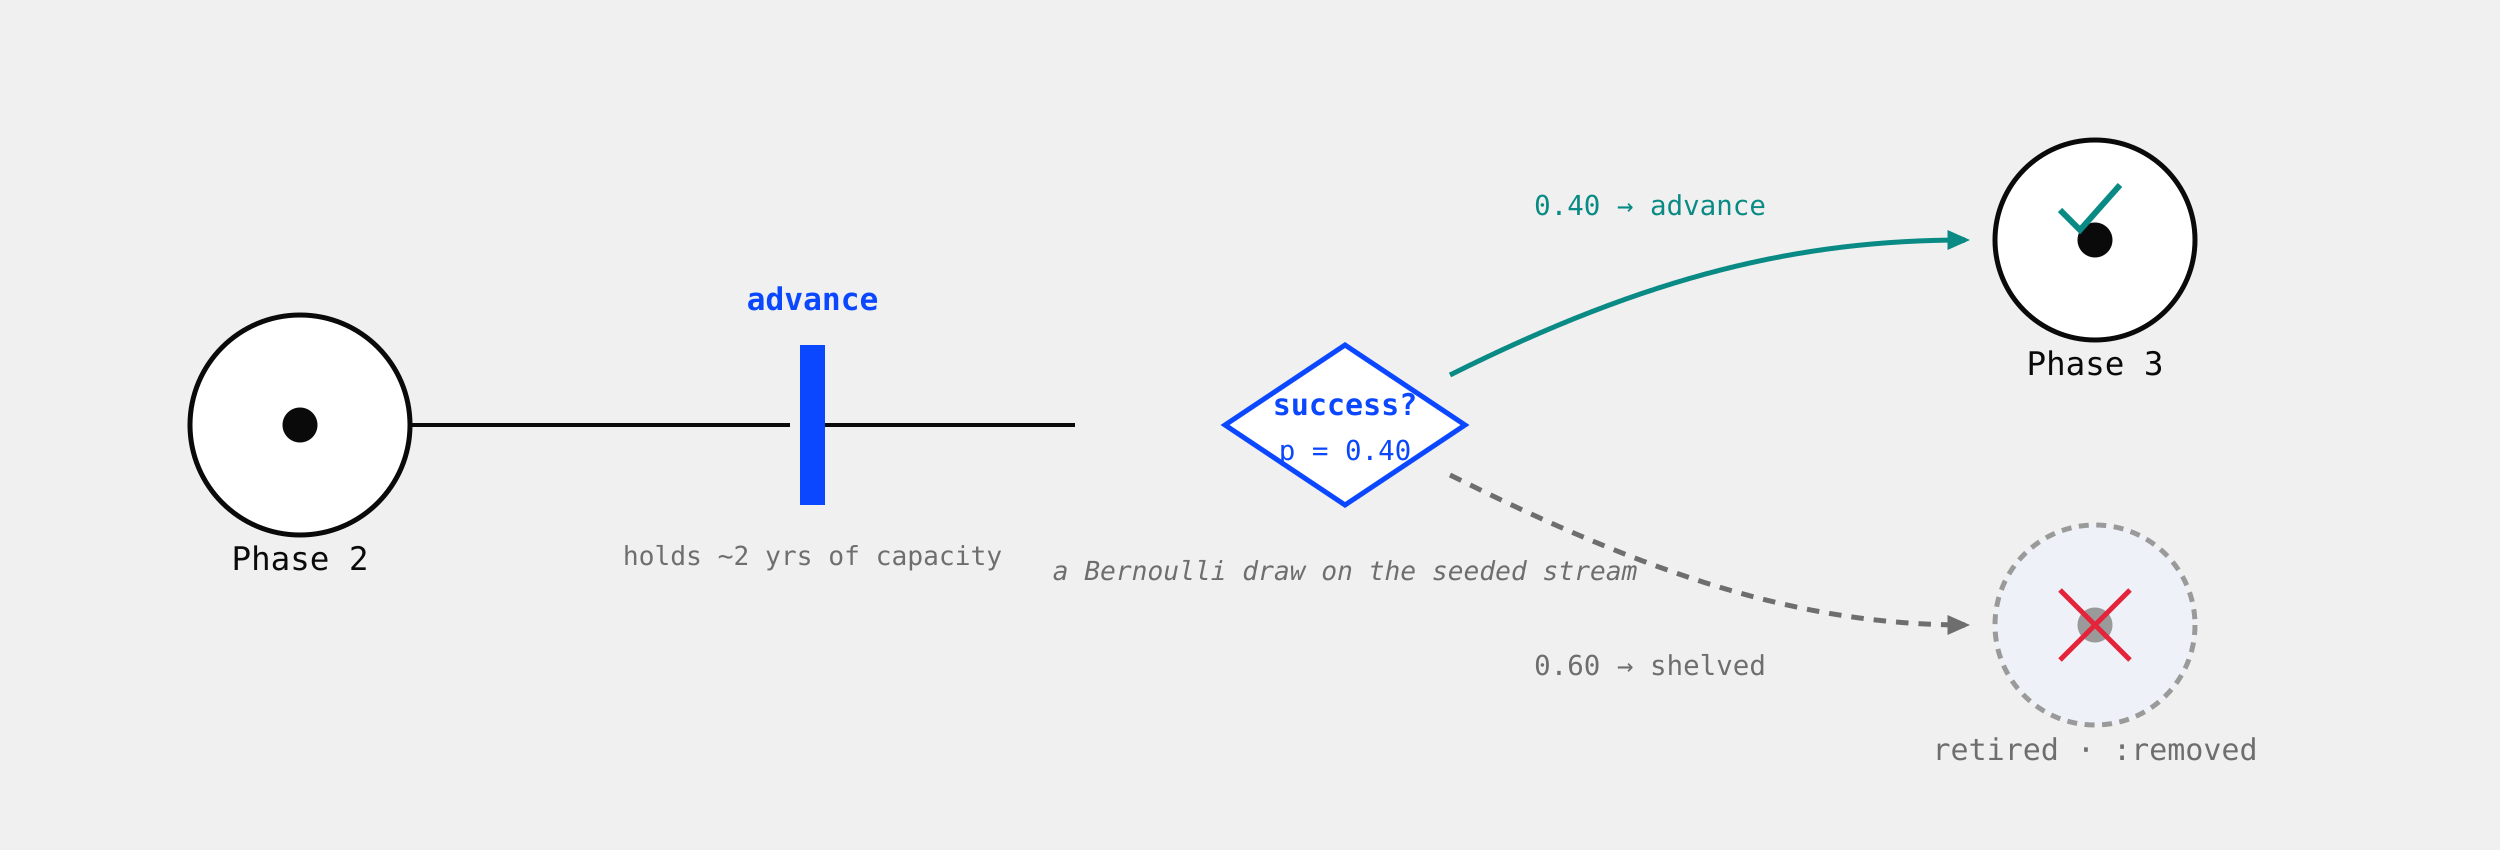
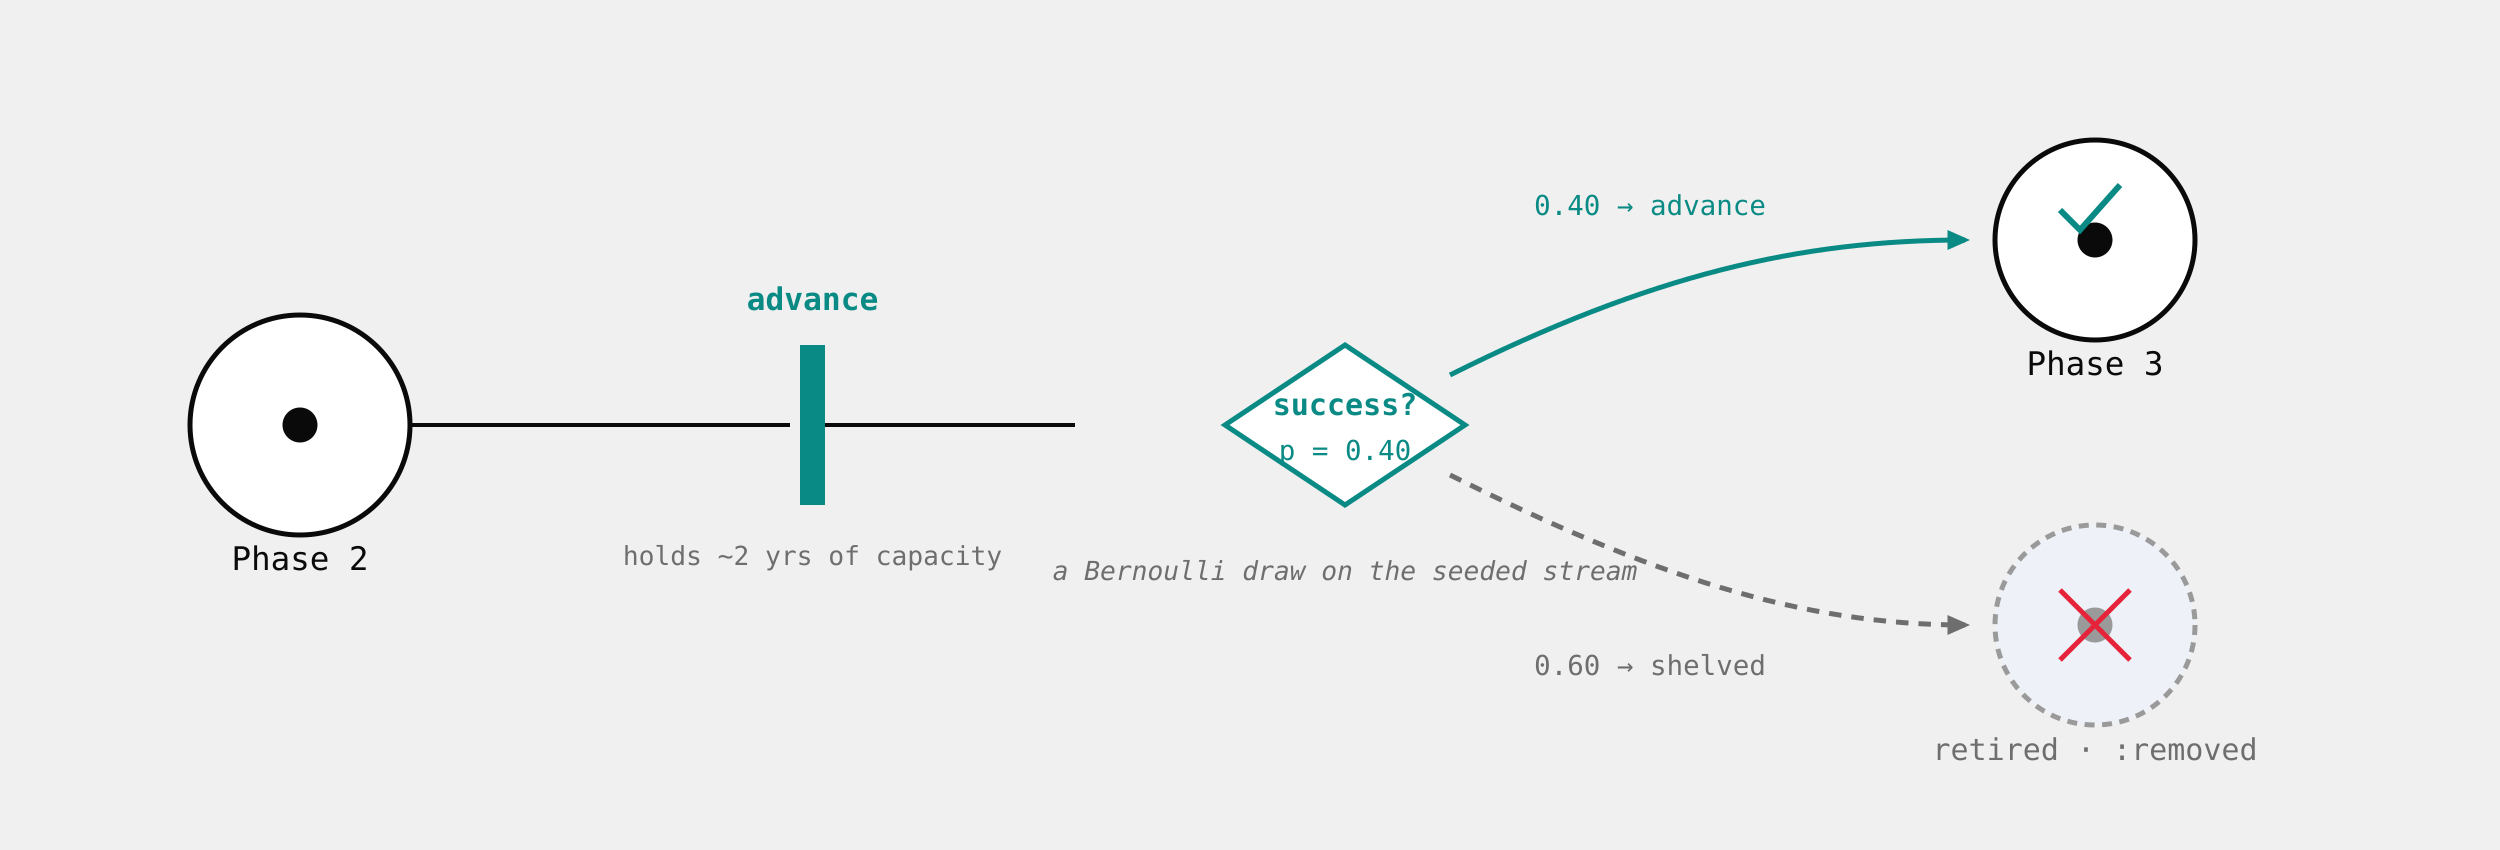
<svg xmlns="http://www.w3.org/2000/svg" viewBox="0 0 1000 340" role="img" aria-label="A firing branches on a success draw: with probability 0.4 the program advances to Phase 3; with probability 0.6 it is shelved and marked removed.">
  <style>
    [font-family^="JetBrains"]{font-family:'JetBrains Mono',ui-monospace,'SFMono-Regular',monospace}
    [font-family="Inter"]{font-family:'Inter',system-ui,-apple-system,'Helvetica Neue',Arial,sans-serif}
  </style>
  <circle cx="120" cy="170" r="44" fill="#fff" stroke="#0A0A0A" stroke-width="2" />
  <circle cx="120" cy="170" r="7" fill="#0A0A0A" />
  <text x="120" y="228" text-anchor="middle" font-family="JetBrains Mono" font-size="13" fill="#0A0A0A">Phase 2</text>
  <line x1="164" y1="170" x2="316" y2="170" stroke="#0A0A0A" stroke-width="1.6" />
-   <rect x="320" y="138" width="10" height="64" fill="#0A47FF" rx="0" />
-   <text x="325" y="124" text-anchor="middle" font-family="JetBrains Mono" font-size="12.5" fill="#0A47FF" font-weight="700">advance</text>
+   <rect x="320" y="138" width="10" height="64" fill="#0A8A84" rx="0" />
+   <text x="325" y="124" text-anchor="middle" font-family="JetBrains Mono" font-size="12.5" fill="#0A8A84" font-weight="700">advance</text>
  <text x="325" y="226" text-anchor="middle" font-family="JetBrains Mono" font-size="10.5" fill="#6E6E6E">holds ~2 yrs of capacity</text>
  <line x1="330" y1="170" x2="430" y2="170" stroke="#0A0A0A" stroke-width="1.6" />
-   <polygon points="490,170 538,138 586,170 538,202" fill="#fff" stroke="#0A47FF" stroke-width="2" />
-   <text x="538" y="166" text-anchor="middle" font-family="JetBrains Mono" font-size="12" fill="#0A47FF" font-weight="700">success?</text>
-   <text x="538" y="184" text-anchor="middle" font-family="JetBrains Mono" font-size="11" fill="#0A47FF">p = 0.40</text>
+   <polygon points="490,170 538,138 586,170 538,202" fill="#fff" stroke="#0A8A84" stroke-width="2" />
+   <text x="538" y="166" text-anchor="middle" font-family="JetBrains Mono" font-size="12" fill="#0A8A84" font-weight="700">success?</text>
+   <text x="538" y="184" text-anchor="middle" font-family="JetBrains Mono" font-size="11" fill="#0A8A84">p = 0.40</text>
  <text x="538" y="232" text-anchor="middle" font-family="JetBrains Mono" font-size="10.5" fill="#6E6E6E" font-style="italic">a Bernoulli draw on the seeded stream</text>
  <path d="M580 150 C 660 110, 720 96, 786 96" fill="none" stroke="#0A8A84" stroke-width="2" />
  <polygon points="788,96 779,92 779,100" fill="#0A8A84" />
  <text x="660" y="86" text-anchor="middle" font-family="JetBrains Mono" font-size="11" fill="#0A8A84">0.40 → advance</text>
  <circle cx="838" cy="96" r="40" fill="#fff" stroke="#0A0A0A" stroke-width="2" />
  <circle cx="838" cy="96" r="7" fill="#0A0A0A" />
  <text x="838" y="150" text-anchor="middle" font-family="JetBrains Mono" font-size="13" fill="#0A0A0A">Phase 3</text>
  <path d="M824 84 l8 8 l16 -18" fill="none" stroke="#0A8A84" stroke-width="2.4" />
  <path d="M580 190 C 660 230, 720 250, 786 250" fill="none" stroke="#6E6E6E" stroke-width="2" stroke-dasharray="5 4" />
  <polygon points="788,250 779,246 779,254" fill="#6E6E6E" />
  <text x="660" y="270" text-anchor="middle" font-family="JetBrains Mono" font-size="11" fill="#6E6E6E">0.60 → shelved</text>
  <circle cx="838" cy="250" r="40" fill="#EEF2F8" stroke="#9A9A9A" stroke-width="2" stroke-dasharray="4 3" />
  <circle cx="838" cy="250" r="7" fill="#9A9A9A" />
  <line x1="824" y1="236" x2="852" y2="264" stroke="#E5243B" stroke-width="2" />
  <line x1="852" y1="236" x2="824" y2="264" stroke="#E5243B" stroke-width="2" />
  <text x="838" y="304" text-anchor="middle" font-family="JetBrains Mono" font-size="12" fill="#6E6E6E">retired · :removed</text>
</svg>
